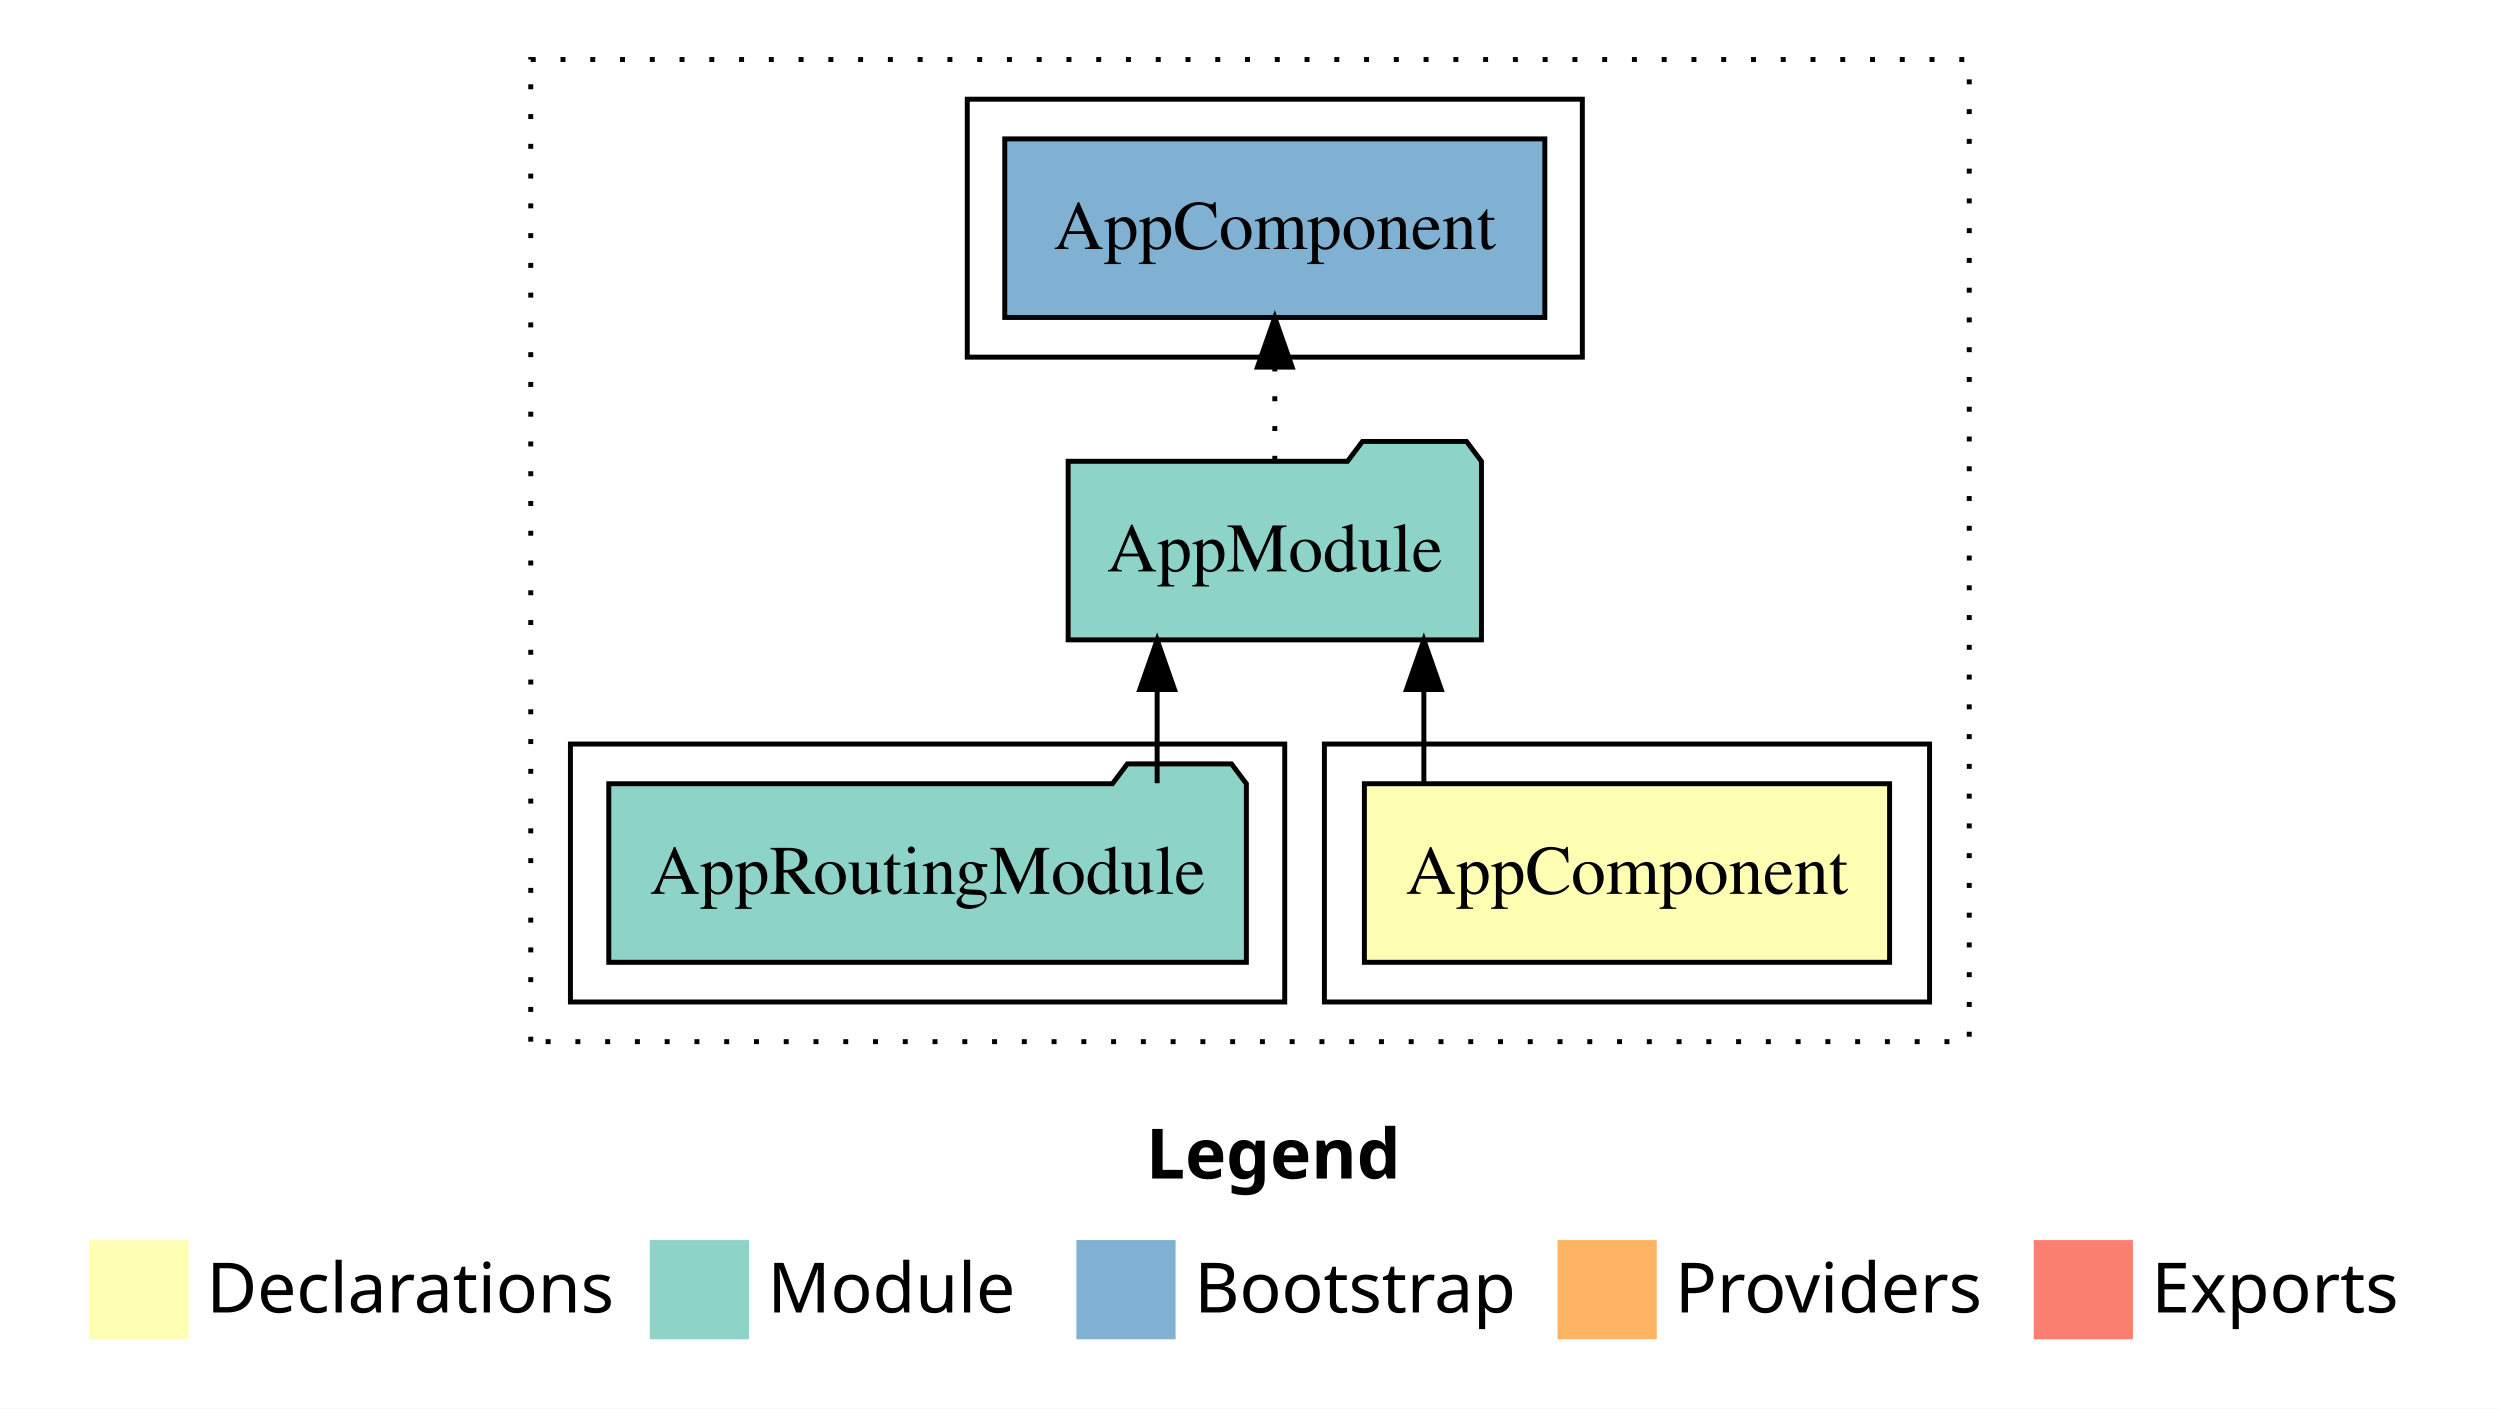
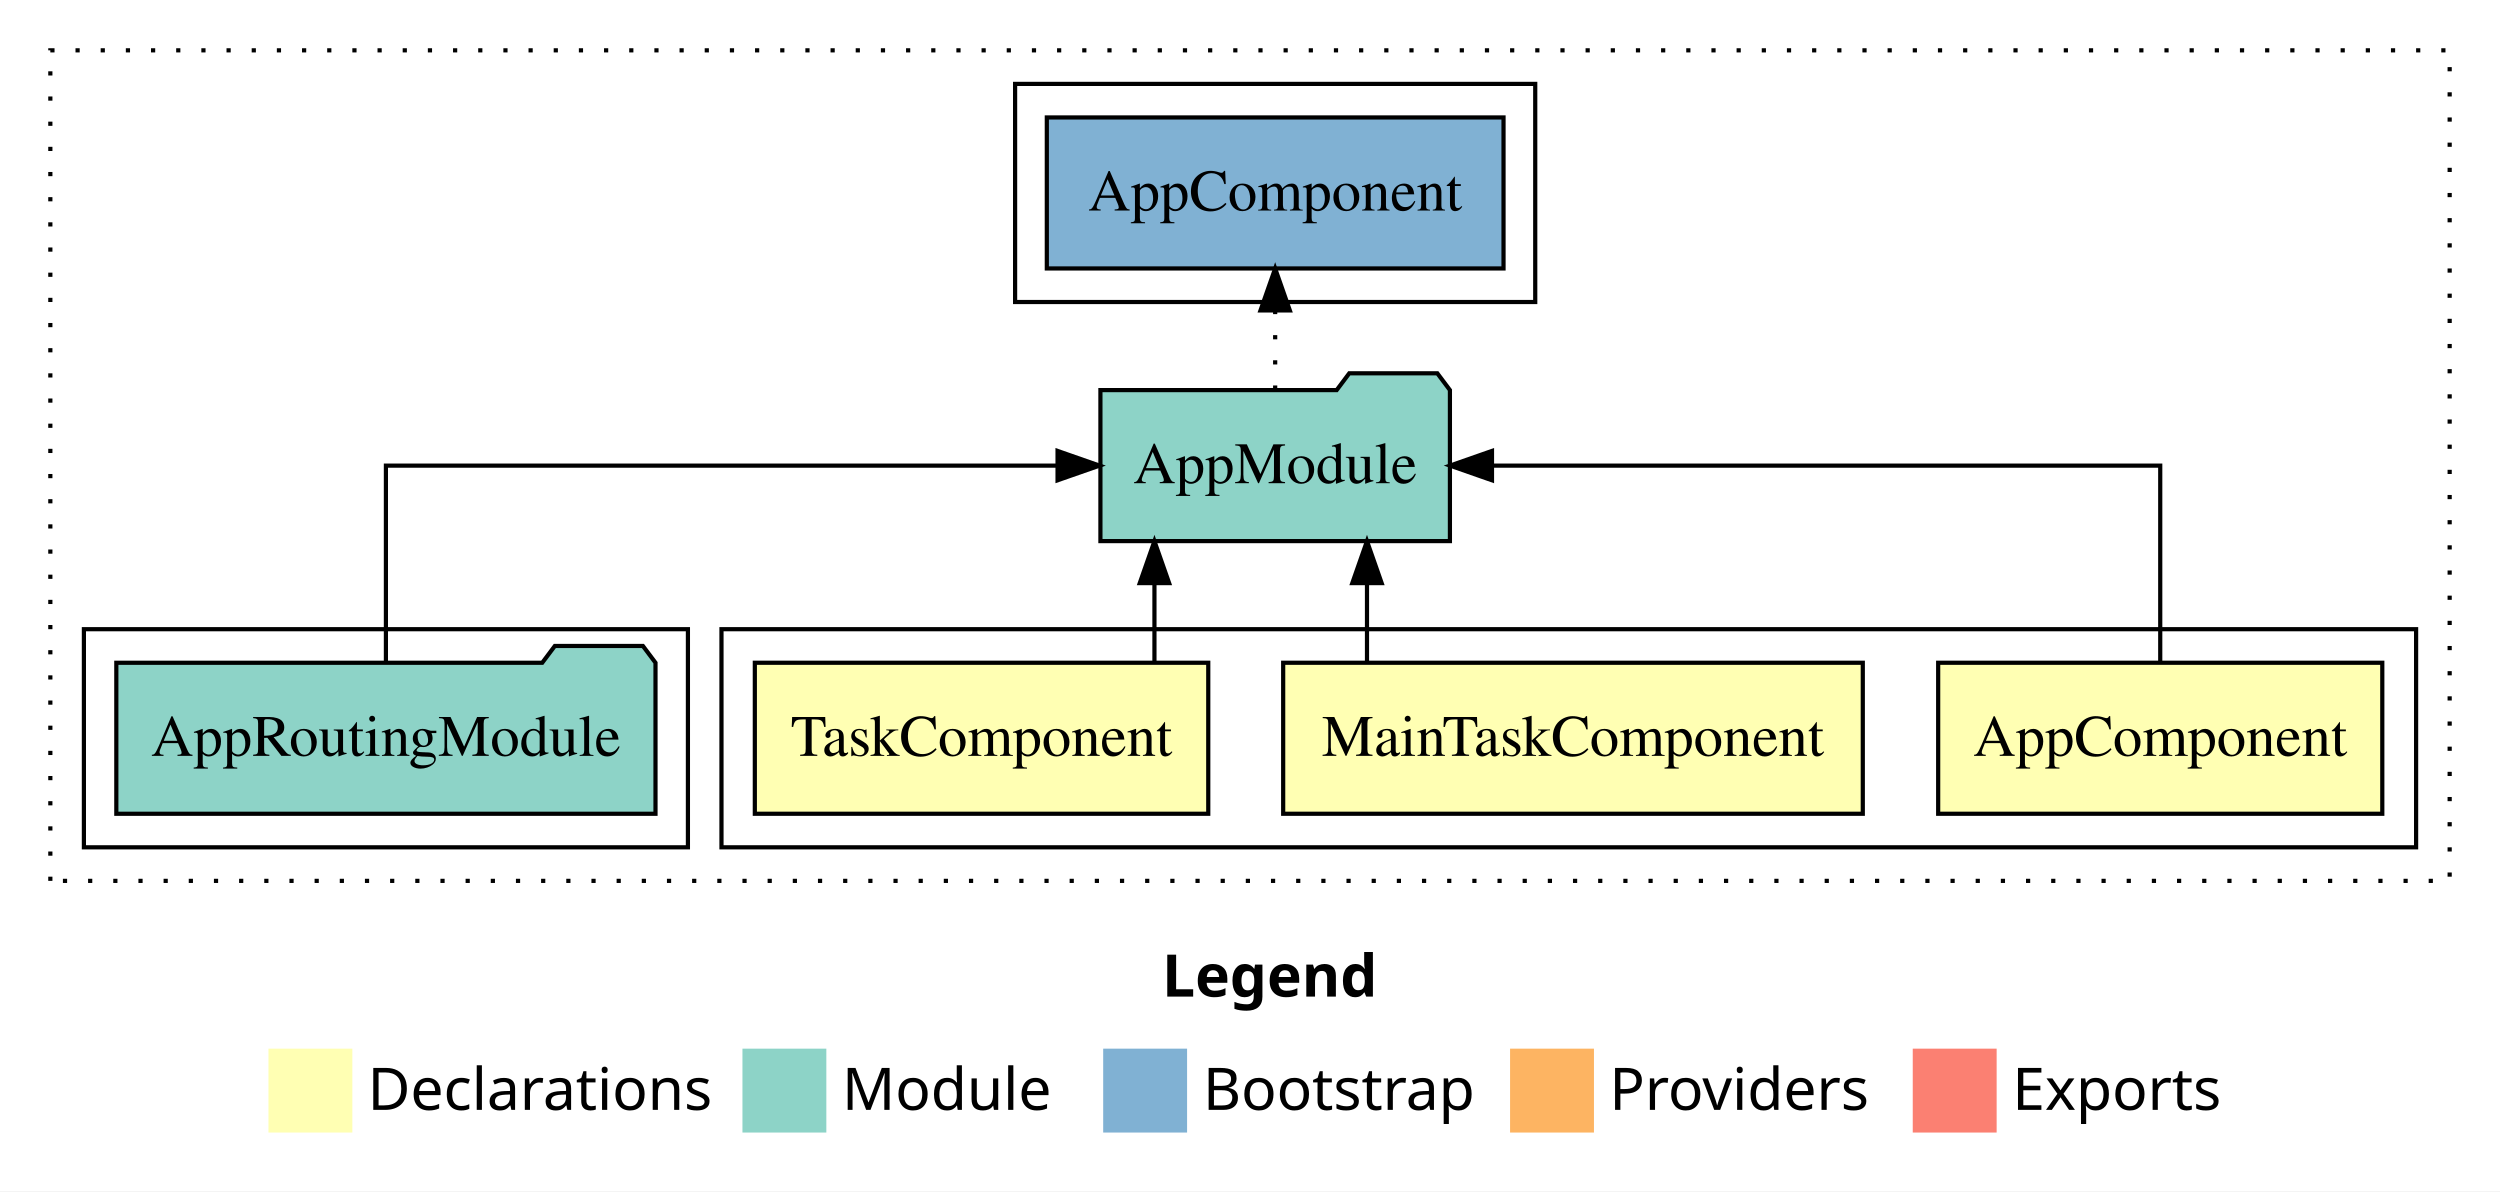
- <svg xmlns="http://www.w3.org/2000/svg" width="504pt" height="284pt" viewBox="0.00 0.00 504.00 284.00">
+ <svg xmlns="http://www.w3.org/2000/svg" width="596pt" height="284pt" viewBox="0.00 0.00 596.00 284.00">
  <g id="graph0" class="graph" transform="scale(1 1) rotate(0) translate(4 280)">
-     <polygon fill="white" stroke="transparent" points="-4,4 -4,-280 500,-280 500,4 -4,4" />
-     <text text-anchor="start" x="227.01" y="-42.4" font-family="Times-12" font-weight="bold" font-size="14.00">Legend</text>
-     <polygon fill="#ffffb3" stroke="transparent" points="14,-10 14,-30 34,-30 34,-10 14,-10" />
-     <text text-anchor="start" x="37.63" y="-15.4" font-family="Times-12" font-size="14.00">  Declarations</text>
-     <polygon fill="#8dd3c7" stroke="transparent" points="127,-10 127,-30 147,-30 147,-10 127,-10" />
-     <text text-anchor="start" x="150.73" y="-15.4" font-family="Times-12" font-size="14.00">  Module</text>
-     <polygon fill="#80b1d3" stroke="transparent" points="213,-10 213,-30 233,-30 233,-10 213,-10" />
-     <text text-anchor="start" x="236.78" y="-15.4" font-family="Times-12" font-size="14.00">  Bootstrap</text>
-     <polygon fill="#fdb462" stroke="transparent" points="310,-10 310,-30 330,-30 330,-10 310,-10" />
-     <text text-anchor="start" x="333.67" y="-15.4" font-family="Times-12" font-size="14.00">  Providers</text>
-     <polygon fill="#fb8072" stroke="transparent" points="406,-10 406,-30 426,-30 426,-10 406,-10" />
-     <text text-anchor="start" x="429.73" y="-15.4" font-family="Times-12" font-size="14.00">  Exports</text>
+     <polygon fill="white" stroke="transparent" points="-4,4 -4,-280 592,-280 592,4 -4,4" />
+     <text text-anchor="start" x="273.01" y="-42.4" font-family="Times-12" font-weight="bold" font-size="14.00">Legend</text>
+     <polygon fill="#ffffb3" stroke="transparent" points="60,-10 60,-30 80,-30 80,-10 60,-10" />
+     <text text-anchor="start" x="83.63" y="-15.4" font-family="Times-12" font-size="14.00">  Declarations</text>
+     <polygon fill="#8dd3c7" stroke="transparent" points="173,-10 173,-30 193,-30 193,-10 173,-10" />
+     <text text-anchor="start" x="196.73" y="-15.4" font-family="Times-12" font-size="14.00">  Module</text>
+     <polygon fill="#80b1d3" stroke="transparent" points="259,-10 259,-30 279,-30 279,-10 259,-10" />
+     <text text-anchor="start" x="282.78" y="-15.4" font-family="Times-12" font-size="14.00">  Bootstrap</text>
+     <polygon fill="#fdb462" stroke="transparent" points="356,-10 356,-30 376,-30 376,-10 356,-10" />
+     <text text-anchor="start" x="379.67" y="-15.4" font-family="Times-12" font-size="14.00">  Providers</text>
+     <polygon fill="#fb8072" stroke="transparent" points="452,-10 452,-30 472,-30 472,-10 452,-10" />
+     <text text-anchor="start" x="475.73" y="-15.4" font-family="Times-12" font-size="14.00">  Exports</text>
    <g id="clust1" class="cluster">
-       <polygon fill="none" stroke="black" stroke-dasharray="1,5" points="103,-70 103,-268 393,-268 393,-70 103,-70" />
+       <polygon fill="none" stroke="black" stroke-dasharray="1,5" points="8,-70 8,-268 580,-268 580,-70 8,-70" />
    </g>
    <g id="clust2" class="cluster">
-       <polygon fill="none" stroke="black" points="263,-78 263,-130 385,-130 385,-78 263,-78" />
-     </g>
-     <g id="clust4" class="cluster">
-       <polygon fill="none" stroke="black" points="111,-78 111,-130 255,-130 255,-78 111,-78" />
+       <polygon fill="none" stroke="black" points="168,-78 168,-130 572,-130 572,-78 168,-78" />
    </g>
    <g id="clust6" class="cluster">
-       <polygon fill="none" stroke="black" points="191,-208 191,-260 315,-260 315,-208 191,-208" />
+       <polygon fill="none" stroke="black" points="16,-78 16,-130 160,-130 160,-78 16,-78" />
+     </g>
+     <g id="clust8" class="cluster">
+       <polygon fill="none" stroke="black" points="238,-208 238,-260 362,-260 362,-208 238,-208" />
    </g>
    <g id="node1" class="node">
-       <polygon fill="#ffffb3" stroke="black" points="376.94,-122 271.06,-122 271.06,-86 376.94,-86 376.94,-122" />
-       <text text-anchor="middle" x="324" y="-99.8" font-family="Times,serif" font-size="14.00">AppComponent</text>
+       <polygon fill="#ffffb3" stroke="black" points="563.94,-122 458.06,-122 458.06,-86 563.94,-86 563.94,-122" />
+       <text text-anchor="middle" x="511" y="-99.8" font-family="Times,serif" font-size="14.00">AppComponent</text>
+     </g>
+     <g id="node4" class="node">
+       <polygon fill="#8dd3c7" stroke="black" points="341.66,-187 338.66,-191 317.66,-191 314.66,-187 258.34,-187 258.34,-151 341.66,-151 341.66,-187" />
+       <text text-anchor="middle" x="300" y="-164.8" font-family="Times,serif" font-size="14.00">AppModule</text>
+     </g>
+     <g id="edge1" class="edge">
+       <path fill="none" stroke="black" d="M511,-122.11C511,-141.34 511,-169 511,-169 511,-169 351.69,-169 351.69,-169" />
+       <polygon fill="black" stroke="black" points="351.69,-165.5 341.69,-169 351.69,-172.5 351.69,-165.5" />
    </g>
    <g id="node2" class="node">
-       <polygon fill="#8dd3c7" stroke="black" points="294.66,-187 291.66,-191 270.66,-191 267.66,-187 211.34,-187 211.34,-151 294.66,-151 294.66,-187" />
-       <text text-anchor="middle" x="253" y="-164.8" font-family="Times,serif" font-size="14.00">AppModule</text>
+       <polygon fill="#ffffb3" stroke="black" points="440.09,-122 301.91,-122 301.91,-86 440.09,-86 440.09,-122" />
+       <text text-anchor="middle" x="371" y="-99.8" font-family="Times,serif" font-size="14.00">MainTaskComponent</text>
    </g>
-     <g id="edge1" class="edge">
-       <path fill="none" stroke="black" d="M283.05,-122.11C283.05,-122.11 283.05,-140.99 283.05,-140.99" />
-       <polygon fill="black" stroke="black" points="279.55,-140.99 283.05,-150.99 286.55,-140.99 279.55,-140.99" />
+     <g id="edge2" class="edge">
+       <path fill="none" stroke="black" d="M321.89,-122.11C321.89,-122.11 321.89,-140.99 321.89,-140.99" />
+       <polygon fill="black" stroke="black" points="318.39,-140.99 321.89,-150.99 325.39,-140.99 318.39,-140.99" />
    </g>
-     <g id="node4" class="node">
-       <polygon fill="#80b1d3" stroke="black" points="307.44,-252 198.56,-252 198.56,-216 307.44,-216 307.44,-252" />
-       <text text-anchor="middle" x="253" y="-229.8" font-family="Times,serif" font-size="14.00">AppComponent </text>
+     <g id="node3" class="node">
+       <polygon fill="#ffffb3" stroke="black" points="284.05,-122 175.95,-122 175.95,-86 284.05,-86 284.05,-122" />
+       <text text-anchor="middle" x="230" y="-99.8" font-family="Times,serif" font-size="14.00">TaskComponent</text>
    </g>
    <g id="edge3" class="edge">
-       <path fill="none" stroke="black" stroke-dasharray="1,5" d="M253,-187.11C253,-187.11 253,-205.99 253,-205.99" />
-       <polygon fill="black" stroke="black" points="249.5,-205.99 253,-215.99 256.5,-205.99 249.5,-205.99" />
+       <path fill="none" stroke="black" d="M271.22,-122.11C271.22,-122.11 271.22,-140.99 271.22,-140.99" />
+       <polygon fill="black" stroke="black" points="267.72,-140.99 271.22,-150.99 274.72,-140.99 267.72,-140.99" />
    </g>
-     <g id="node3" class="node">
-       <polygon fill="#8dd3c7" stroke="black" points="247.27,-122 244.27,-126 223.27,-126 220.27,-122 118.73,-122 118.73,-86 247.27,-86 247.27,-122" />
-       <text text-anchor="middle" x="183" y="-99.8" font-family="Times,serif" font-size="14.00">AppRoutingModule</text>
+     <g id="node6" class="node">
+       <polygon fill="#80b1d3" stroke="black" points="354.44,-252 245.56,-252 245.56,-216 354.44,-216 354.44,-252" />
+       <text text-anchor="middle" x="300" y="-229.8" font-family="Times,serif" font-size="14.00">AppComponent </text>
    </g>
-     <g id="edge2" class="edge">
-       <path fill="none" stroke="black" d="M229.28,-122.11C229.28,-122.11 229.28,-140.99 229.28,-140.99" />
-       <polygon fill="black" stroke="black" points="225.78,-140.99 229.28,-150.99 232.78,-140.99 225.78,-140.99" />
+     <g id="edge5" class="edge">
+       <path fill="none" stroke="black" stroke-dasharray="1,5" d="M300,-187.11C300,-187.11 300,-205.99 300,-205.99" />
+       <polygon fill="black" stroke="black" points="296.5,-205.99 300,-215.99 303.5,-205.99 296.5,-205.99" />
+     </g>
+     <g id="node5" class="node">
+       <polygon fill="#8dd3c7" stroke="black" points="152.27,-122 149.27,-126 128.27,-126 125.27,-122 23.73,-122 23.73,-86 152.27,-86 152.27,-122" />
+       <text text-anchor="middle" x="88" y="-99.8" font-family="Times,serif" font-size="14.00">AppRoutingModule</text>
+     </g>
+     <g id="edge4" class="edge">
+       <path fill="none" stroke="black" d="M88,-122.11C88,-141.34 88,-169 88,-169 88,-169 248.12,-169 248.12,-169" />
+       <polygon fill="black" stroke="black" points="248.12,-172.5 258.12,-169 248.12,-165.5 248.12,-172.5" />
    </g>
  </g>
</svg>
